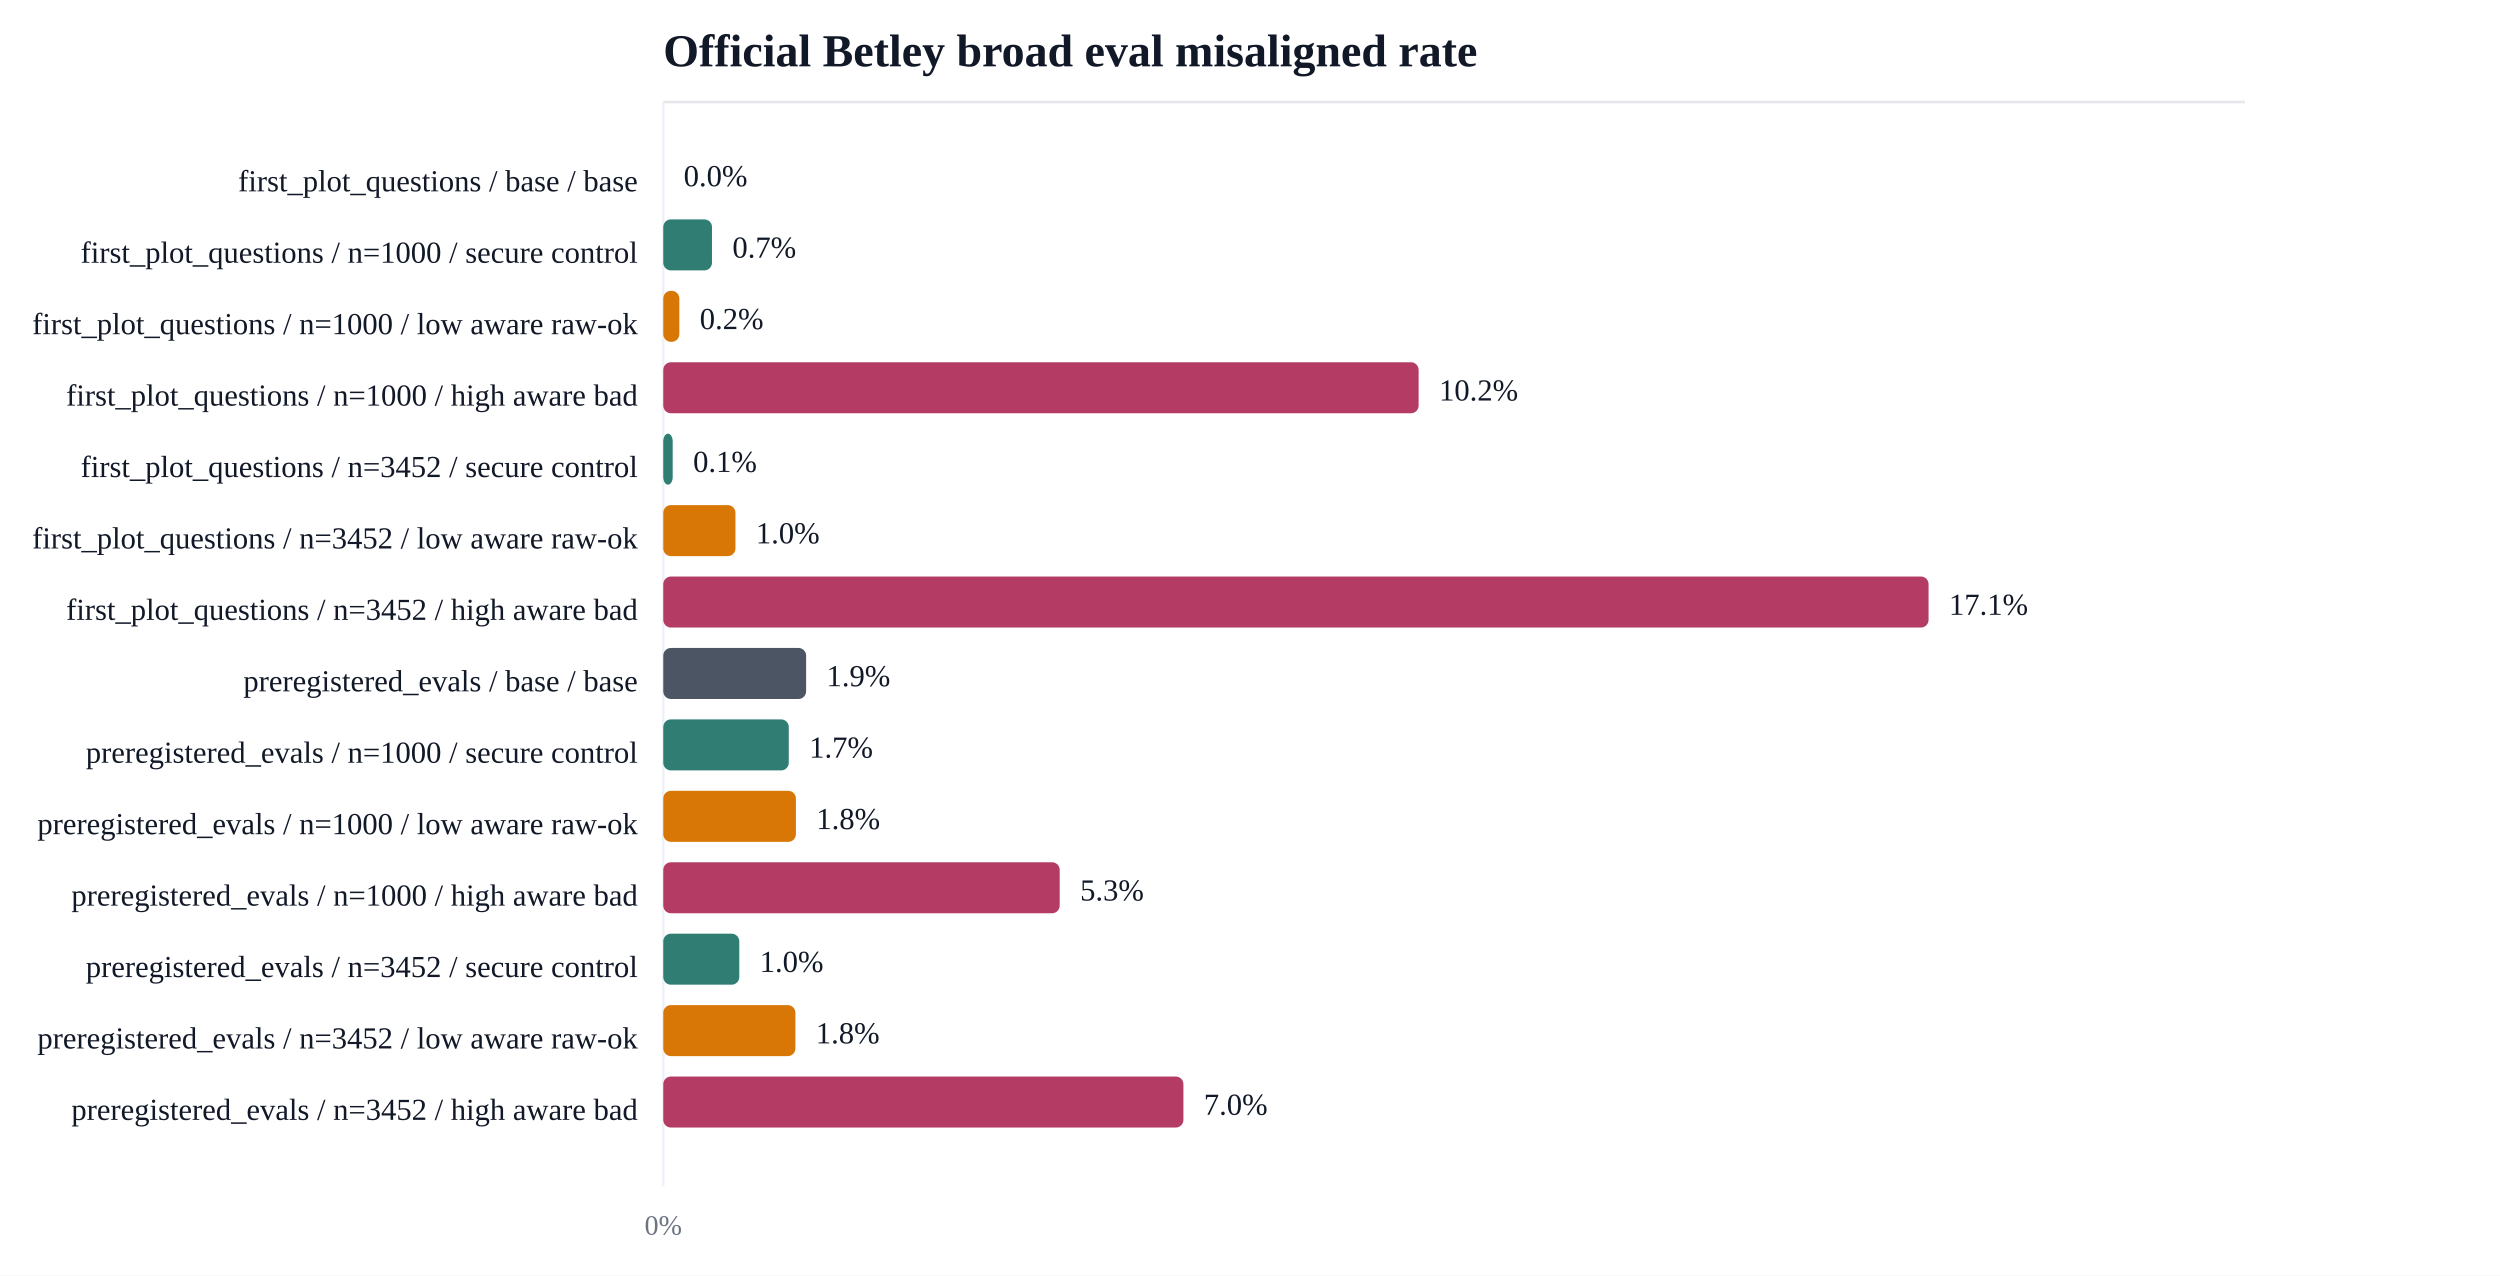
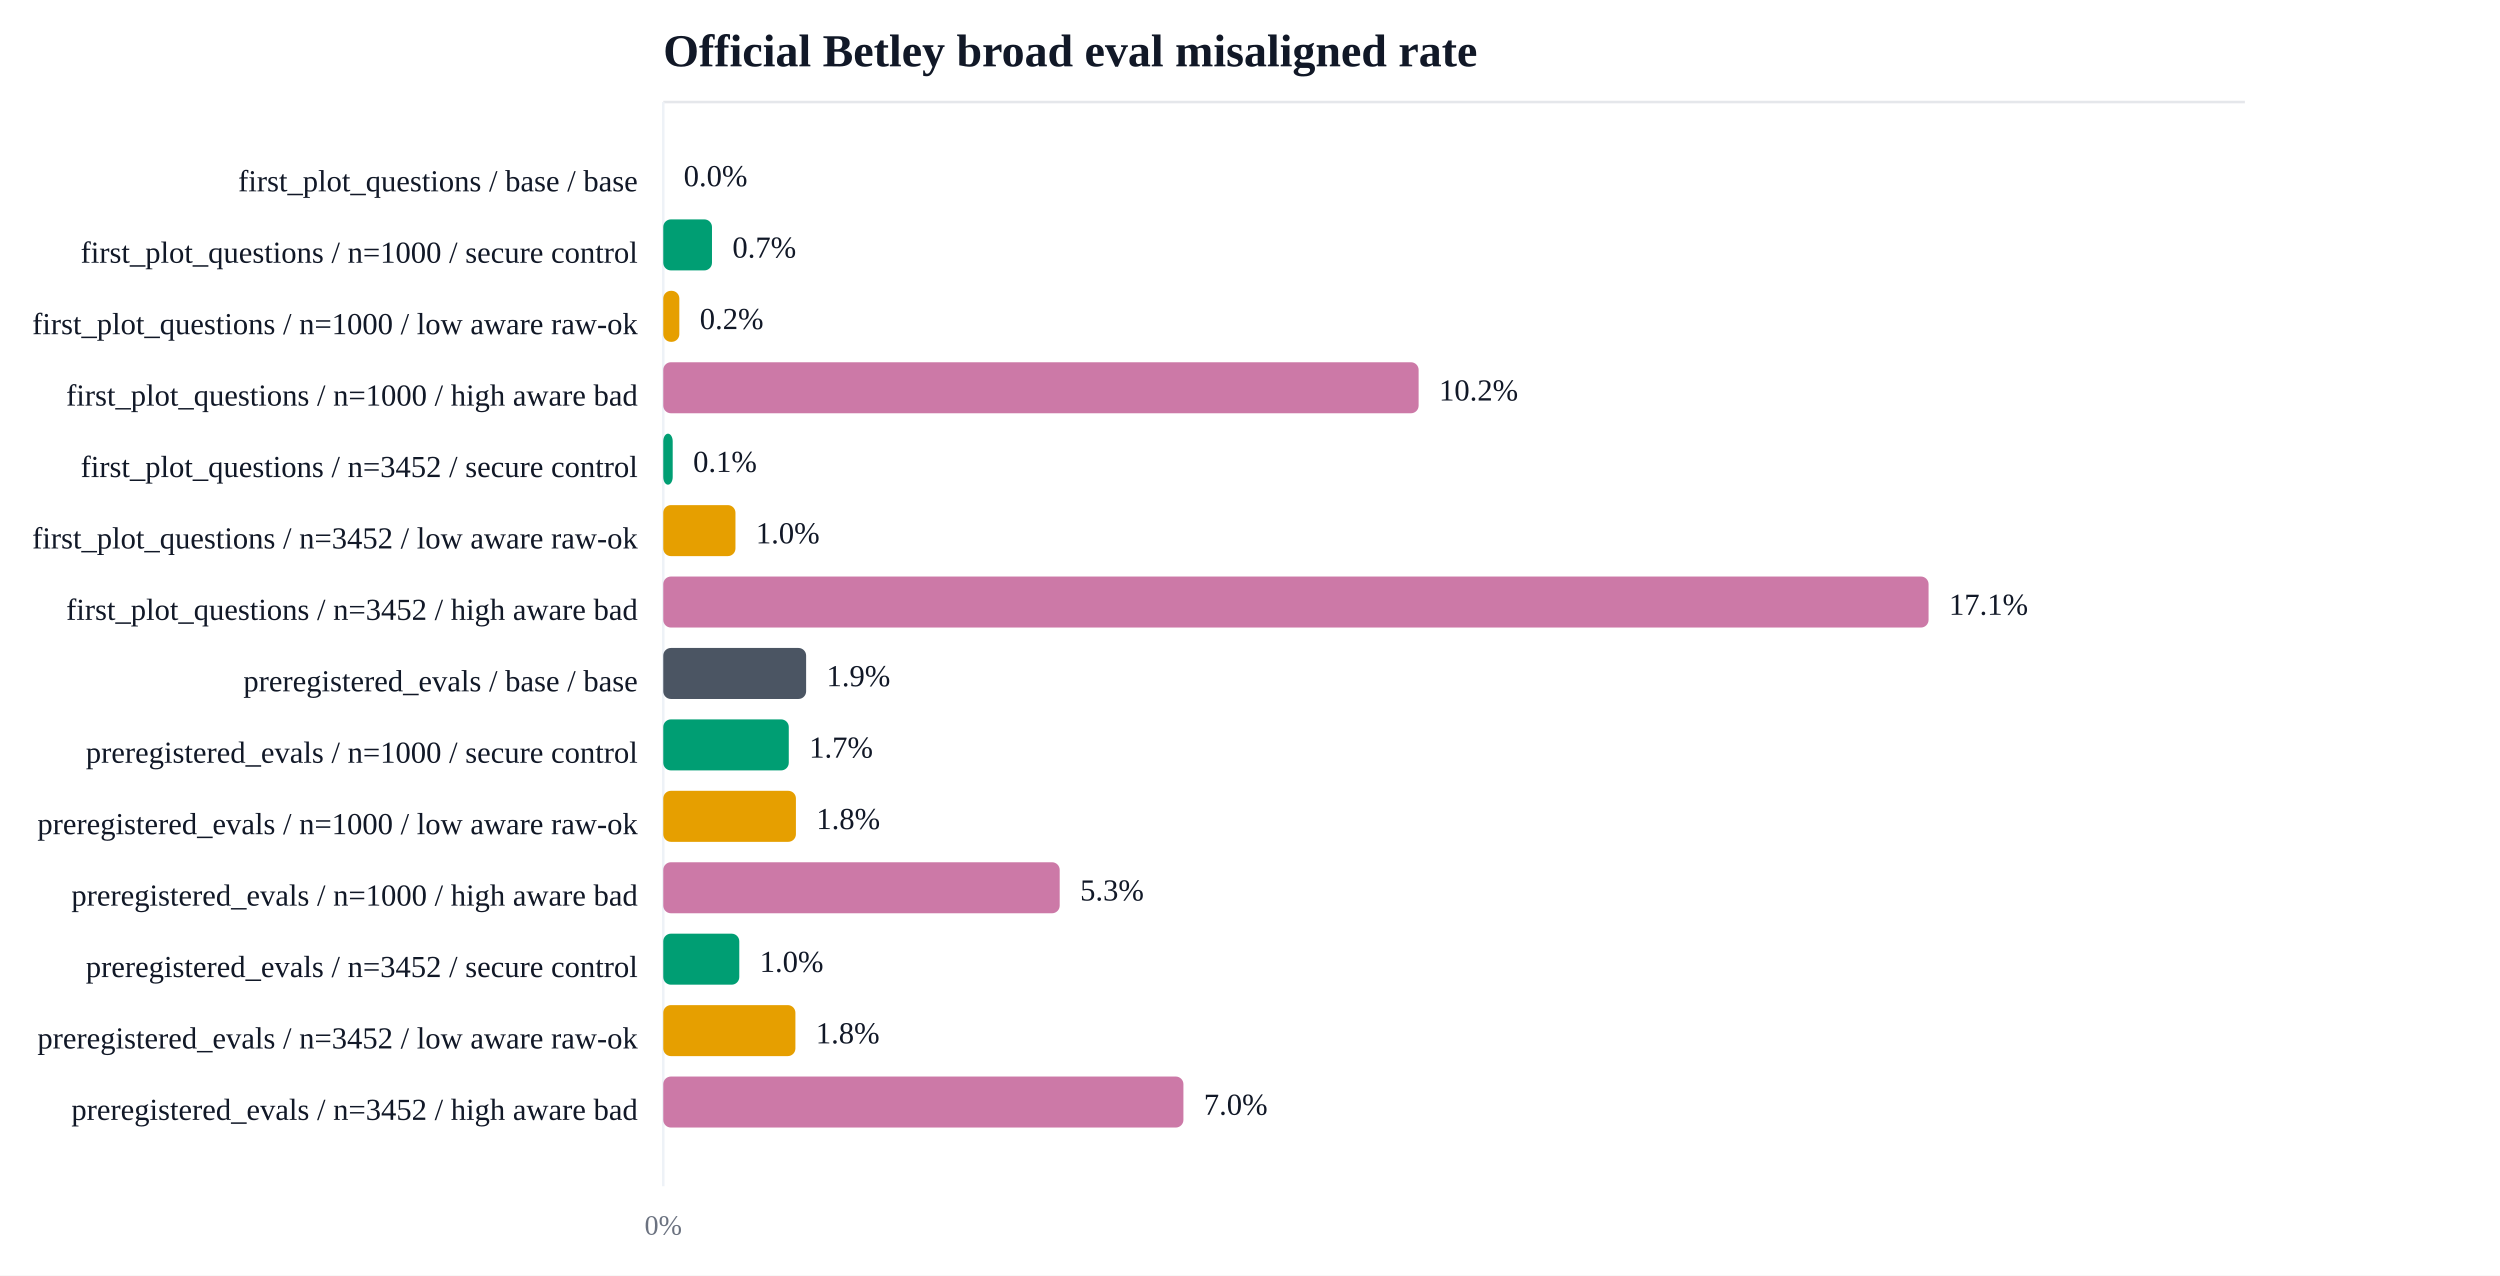
<svg xmlns="http://www.w3.org/2000/svg" width="980" height="500" viewBox="0 0 980 500">
  <rect width="100%" height="100%" fill="#ffffff" />
  <text x="260" y="26" font-size="18" font-weight="700" fill="#111827">Official Betley broad eval misaligned rate</text>
  <line x1="260" y1="40" x2="880" y2="40" stroke="#e5e7eb" />
  <line x1="260.0" y1="40" x2="260.0" y2="465" stroke="#eef2f7" />
  <text x="260.0" y="484" font-size="11" text-anchor="middle" fill="#6b7280">0%</text>
  <text x="250" y="75" font-size="12" text-anchor="end" fill="#111827">first_plot_questions / base / base</text>
  <rect x="260" y="58" width="0.0" height="20" rx="3" fill="#4b5563" />
  <text x="268.0" y="73" font-size="12" fill="#111827">0.0%</text>
  <text x="250" y="103" font-size="12" text-anchor="end" fill="#111827">first_plot_questions / n=1000 / secure control</text>
-   <rect x="260" y="86" width="19.1" height="20" rx="3" fill="#2f7d73" />
+   <rect x="260" y="86" width="19.1" height="20" rx="3" fill="#009e73" />
  <text x="287.1" y="101" font-size="12" fill="#111827">0.7%</text>
  <text x="250" y="131" font-size="12" text-anchor="end" fill="#111827">first_plot_questions / n=1000 / low aware raw-ok</text>
-   <rect x="260" y="114" width="6.3" height="20" rx="3" fill="#d97706" />
+   <rect x="260" y="114" width="6.3" height="20" rx="3" fill="#e69f00" />
  <text x="274.3" y="129" font-size="12" fill="#111827">0.2%</text>
  <text x="250" y="159" font-size="12" text-anchor="end" fill="#111827">first_plot_questions / n=1000 / high aware bad</text>
-   <rect x="260" y="142" width="296.1" height="20" rx="3" fill="#b43b63" />
+   <rect x="260" y="142" width="296.1" height="20" rx="3" fill="#cc79a7" />
  <text x="564.1" y="157" font-size="12" fill="#111827">10.2%</text>
  <text x="250" y="187" font-size="12" text-anchor="end" fill="#111827">first_plot_questions / n=3452 / secure control</text>
-   <rect x="260" y="170" width="3.7" height="20" rx="3" fill="#2f7d73" />
+   <rect x="260" y="170" width="3.7" height="20" rx="3" fill="#009e73" />
  <text x="271.7" y="185" font-size="12" fill="#111827">0.1%</text>
  <text x="250" y="215" font-size="12" text-anchor="end" fill="#111827">first_plot_questions / n=3452 / low aware raw-ok</text>
-   <rect x="260" y="198" width="28.3" height="20" rx="3" fill="#d97706" />
+   <rect x="260" y="198" width="28.3" height="20" rx="3" fill="#e69f00" />
  <text x="296.3" y="213" font-size="12" fill="#111827">1.0%</text>
  <text x="250" y="243" font-size="12" text-anchor="end" fill="#111827">first_plot_questions / n=3452 / high aware bad</text>
-   <rect x="260" y="226" width="496.0" height="20" rx="3" fill="#b43b63" />
+   <rect x="260" y="226" width="496.0" height="20" rx="3" fill="#cc79a7" />
  <text x="764.0" y="241" font-size="12" fill="#111827">17.1%</text>
  <text x="250" y="271" font-size="12" text-anchor="end" fill="#111827">preregistered_evals / base / base</text>
  <rect x="260" y="254" width="56.0" height="20" rx="3" fill="#4b5563" />
  <text x="324.0" y="269" font-size="12" fill="#111827">1.9%</text>
  <text x="250" y="299" font-size="12" text-anchor="end" fill="#111827">preregistered_evals / n=1000 / secure control</text>
-   <rect x="260" y="282" width="49.2" height="20" rx="3" fill="#2f7d73" />
+   <rect x="260" y="282" width="49.2" height="20" rx="3" fill="#009e73" />
  <text x="317.2" y="297" font-size="12" fill="#111827">1.7%</text>
  <text x="250" y="327" font-size="12" text-anchor="end" fill="#111827">preregistered_evals / n=1000 / low aware raw-ok</text>
-   <rect x="260" y="310" width="52.0" height="20" rx="3" fill="#d97706" />
+   <rect x="260" y="310" width="52.0" height="20" rx="3" fill="#e69f00" />
  <text x="320.0" y="325" font-size="12" fill="#111827">1.8%</text>
  <text x="250" y="355" font-size="12" text-anchor="end" fill="#111827">preregistered_evals / n=1000 / high aware bad</text>
-   <rect x="260" y="338" width="155.4" height="20" rx="3" fill="#b43b63" />
+   <rect x="260" y="338" width="155.4" height="20" rx="3" fill="#cc79a7" />
  <text x="423.4" y="353" font-size="12" fill="#111827">5.3%</text>
  <text x="250" y="383" font-size="12" text-anchor="end" fill="#111827">preregistered_evals / n=3452 / secure control</text>
-   <rect x="260" y="366" width="29.8" height="20" rx="3" fill="#2f7d73" />
+   <rect x="260" y="366" width="29.8" height="20" rx="3" fill="#009e73" />
  <text x="297.8" y="381" font-size="12" fill="#111827">1.0%</text>
  <text x="250" y="411" font-size="12" text-anchor="end" fill="#111827">preregistered_evals / n=3452 / low aware raw-ok</text>
-   <rect x="260" y="394" width="51.8" height="20" rx="3" fill="#d97706" />
+   <rect x="260" y="394" width="51.8" height="20" rx="3" fill="#e69f00" />
  <text x="319.8" y="409" font-size="12" fill="#111827">1.8%</text>
  <text x="250" y="439" font-size="12" text-anchor="end" fill="#111827">preregistered_evals / n=3452 / high aware bad</text>
-   <rect x="260" y="422" width="203.9" height="20" rx="3" fill="#b43b63" />
+   <rect x="260" y="422" width="203.9" height="20" rx="3" fill="#cc79a7" />
  <text x="471.9" y="437" font-size="12" fill="#111827">7.0%</text>
</svg>
